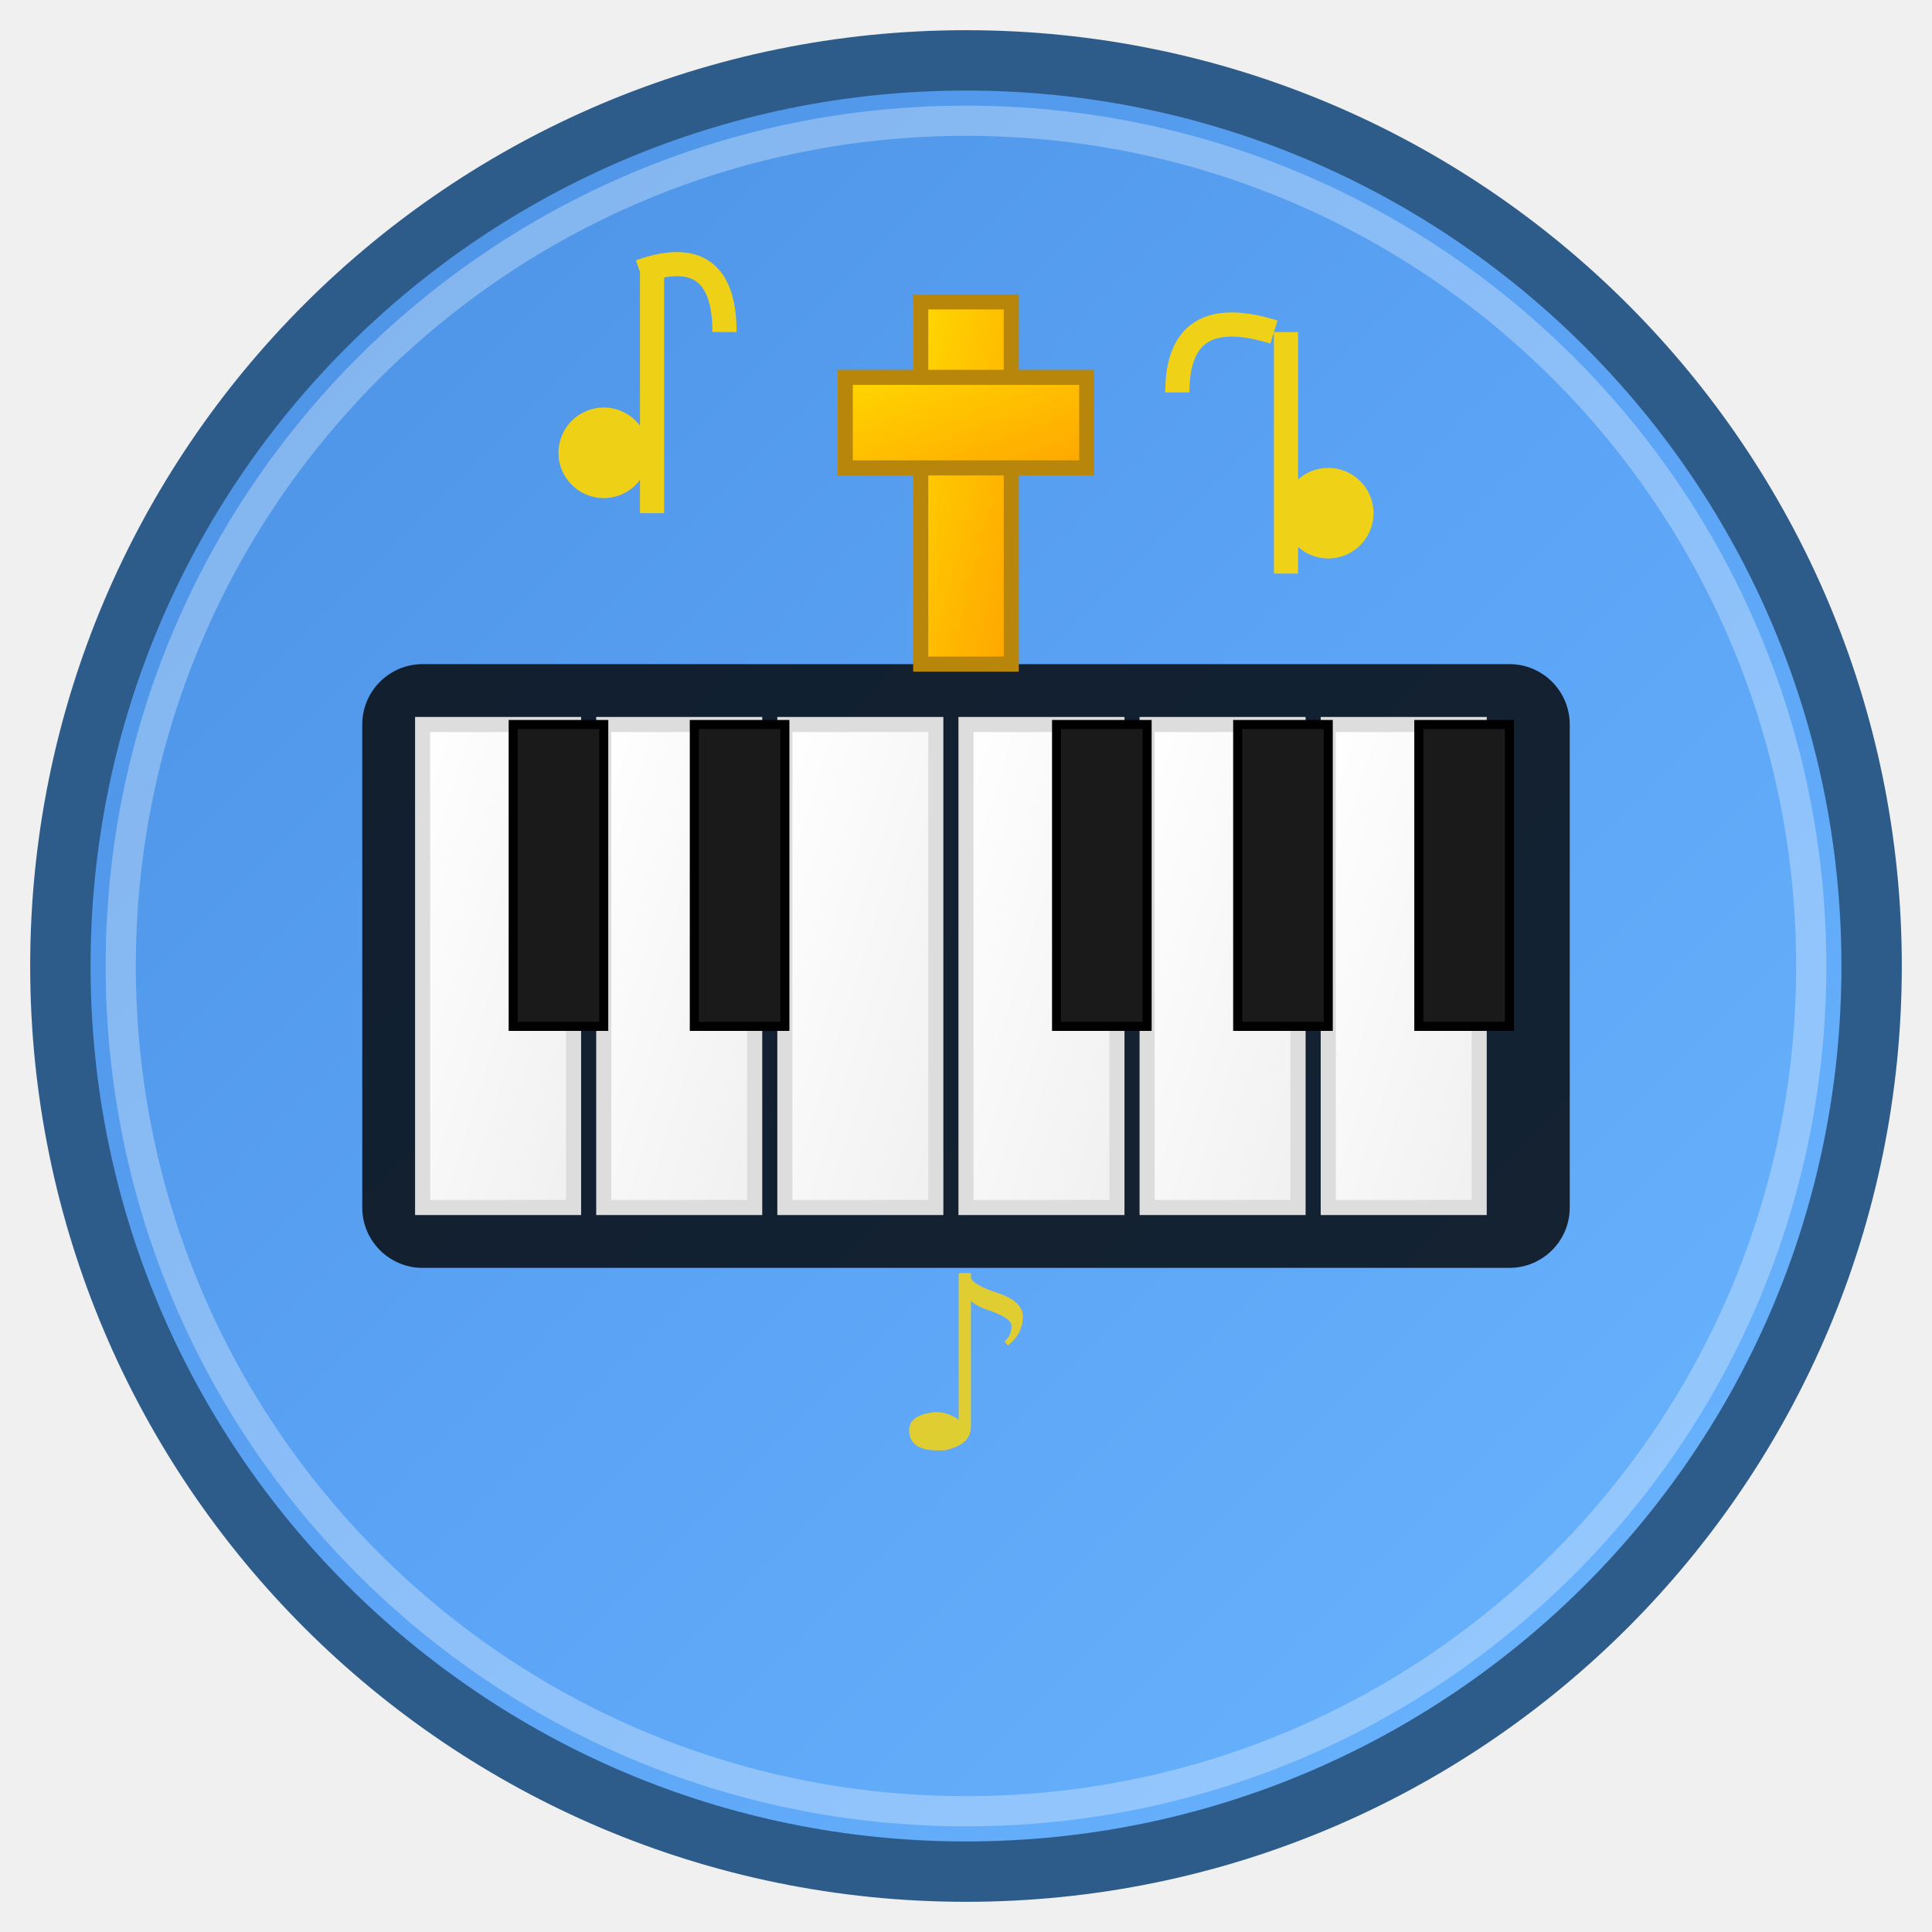
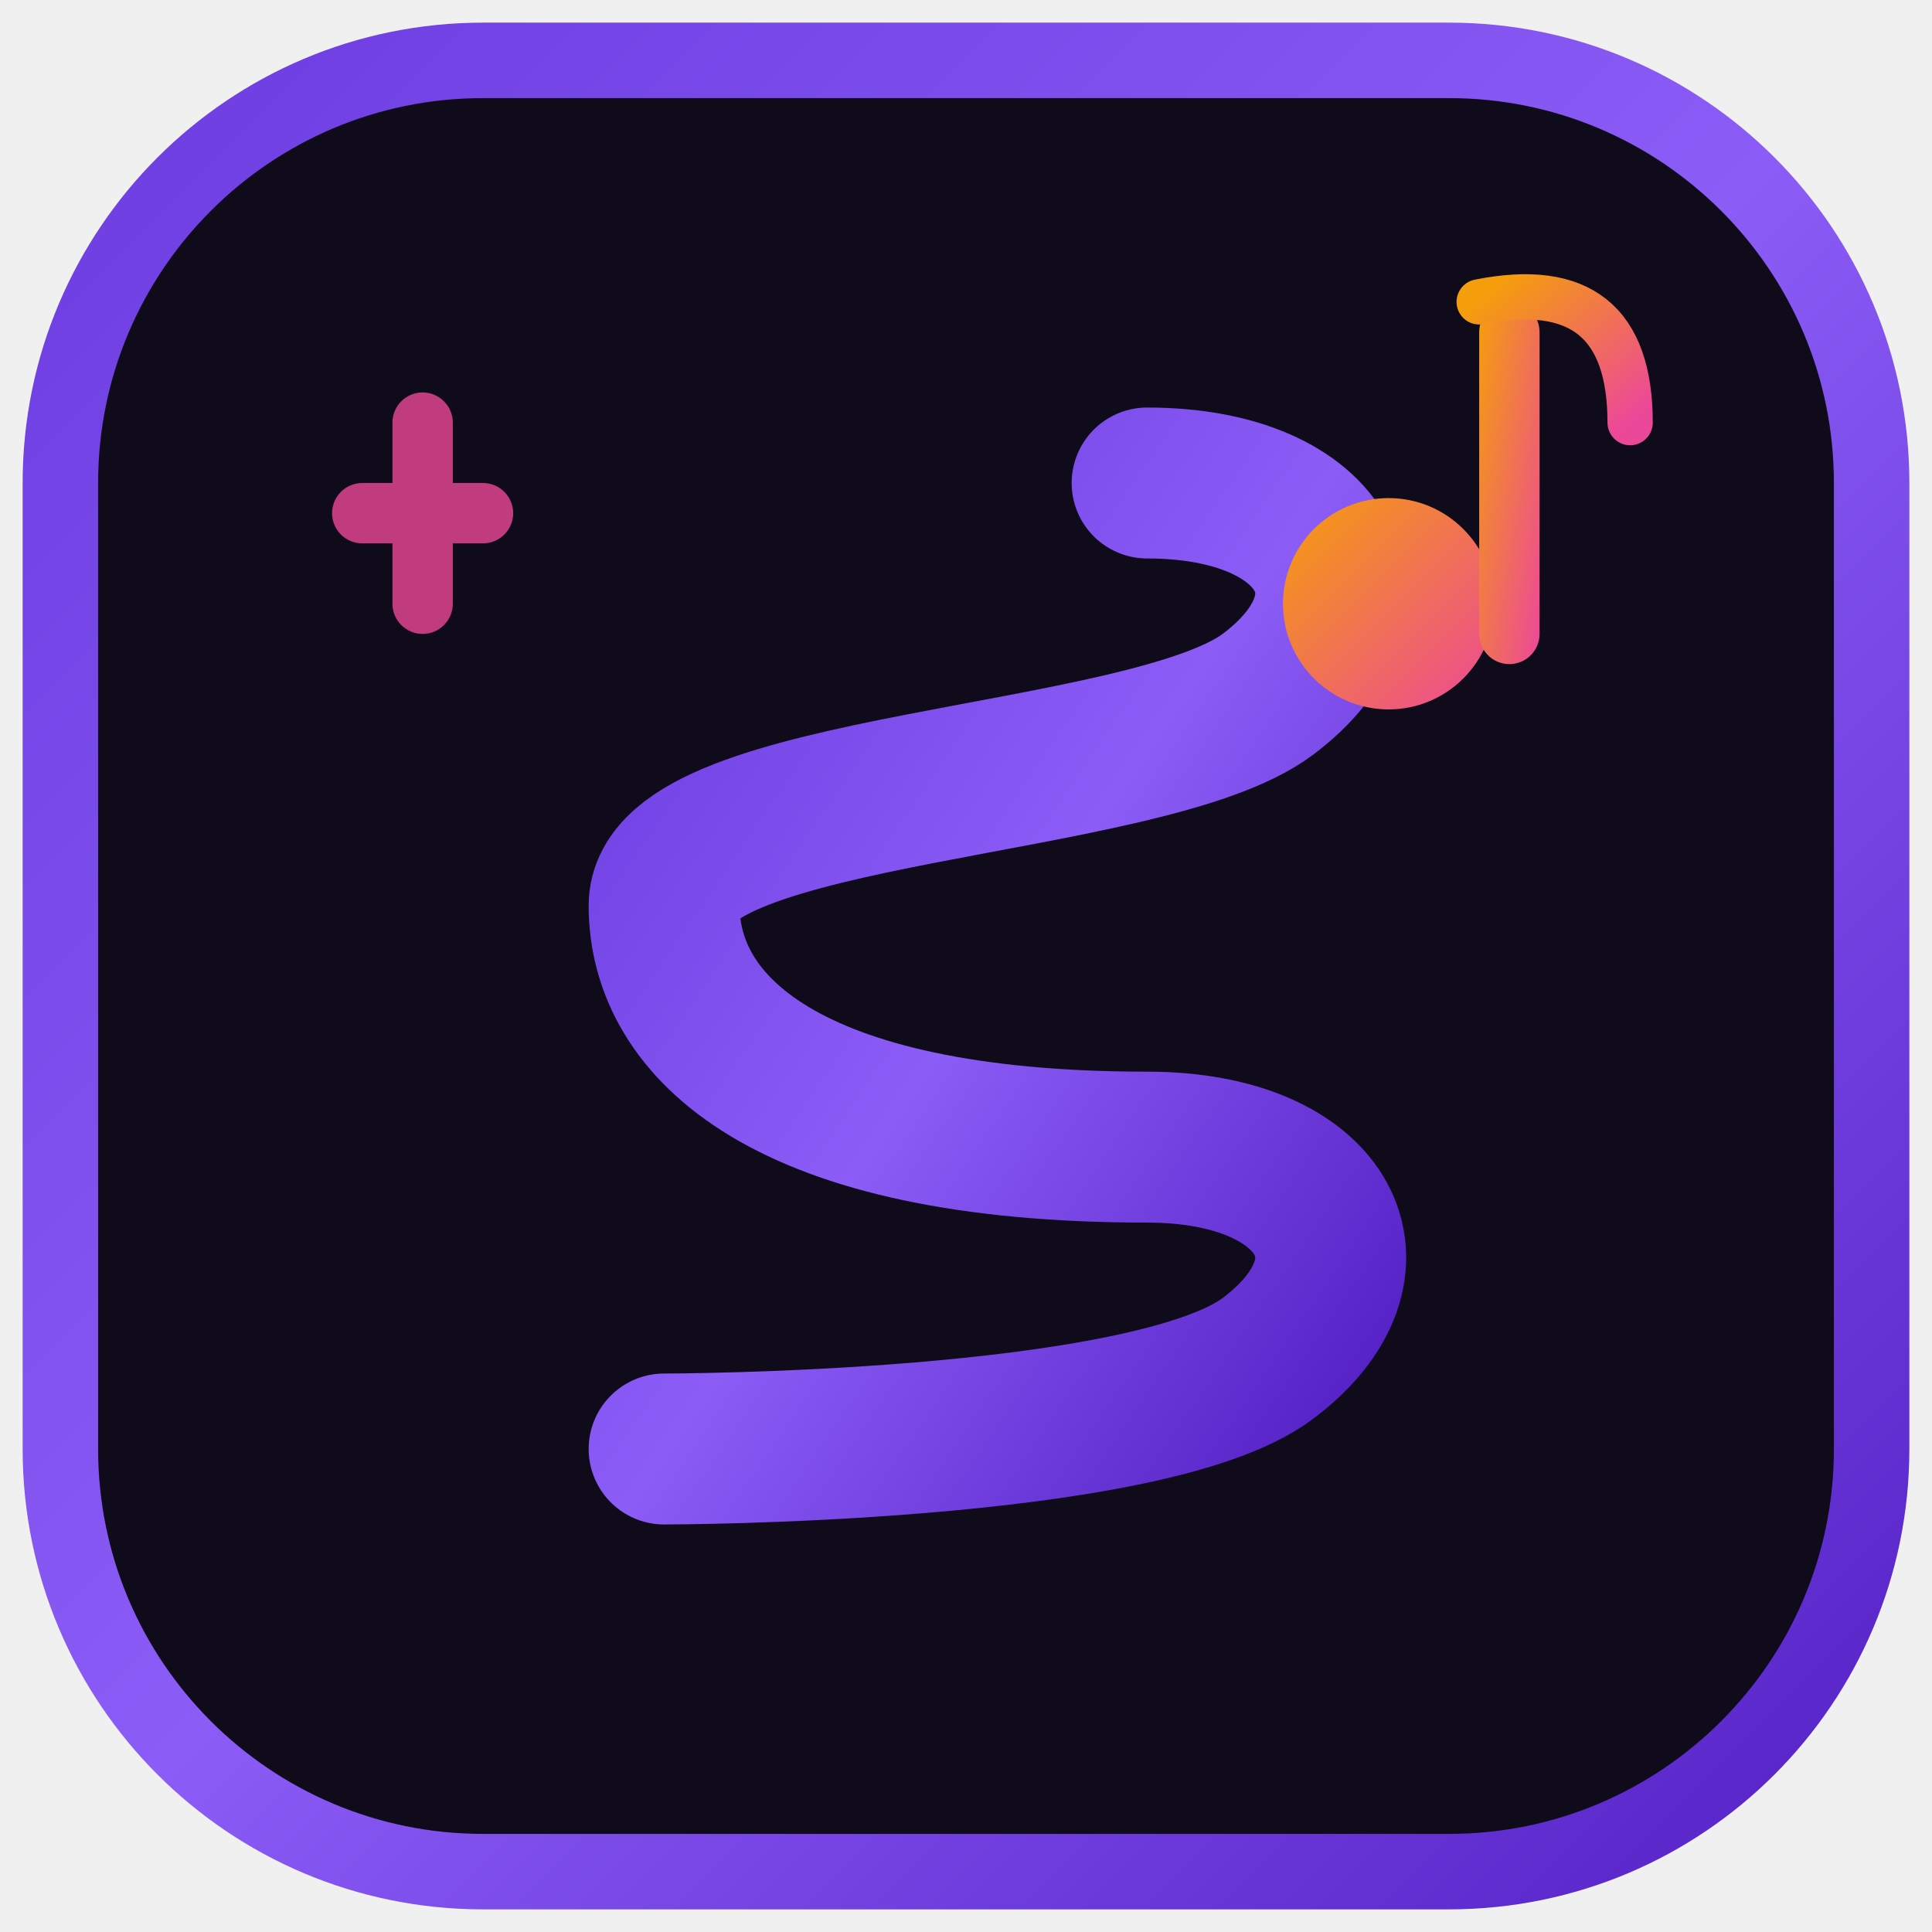
<svg xmlns="http://www.w3.org/2000/svg" viewBox="0 0 64 64" width="64" height="64">
  <defs>
    <linearGradient id="bgGradient" x1="0%" y1="0%" x2="100%" y2="100%">
-       <stop offset="0%" style="stop-color:#4A90E2;stop-opacity:1" />
-       <stop offset="50%" style="stop-color:#5BA3F5;stop-opacity:1" />
-       <stop offset="100%" style="stop-color:#6BB6FF;stop-opacity:1" />
+       <stop offset="0%" style="stop-color:#6C3CE1;stop-opacity:1" />
+       <stop offset="50%" style="stop-color:#8B5CF6;stop-opacity:1" />
+       <stop offset="100%" style="stop-color:#5521C6;stop-opacity:1" />
    </linearGradient>
-     <linearGradient id="crossGradient" x1="0%" y1="0%" x2="100%" y2="100%">
-       <stop offset="0%" style="stop-color:#FFD700;stop-opacity:1" />
-       <stop offset="100%" style="stop-color:#FFA500;stop-opacity:1" />
-     </linearGradient>
-     <linearGradient id="keyGradient" x1="0%" y1="0%" x2="100%" y2="100%">
-       <stop offset="0%" style="stop-color:#FFFFFF;stop-opacity:1" />
-       <stop offset="100%" style="stop-color:#F0F0F0;stop-opacity:1" />
+     <linearGradient id="noteGradient" x1="0%" y1="0%" x2="100%" y2="100%">
+       <stop offset="0%" style="stop-color:#F59E0B;stop-opacity:1" />
+       <stop offset="100%" style="stop-color:#EC4899;stop-opacity:1" />
    </linearGradient>
  </defs>
-   <circle cx="32" cy="32" r="30" fill="url(#bgGradient)" stroke="#2E5C8A" stroke-width="2" />
-   <rect x="12" y="22" width="40" height="20" rx="2" fill="#000000" opacity="0.8" />
-   <rect x="14" y="24" width="5" height="16" fill="url(#keyGradient)" stroke="#DDD" stroke-width="0.5" />
-   <rect x="20" y="24" width="5" height="16" fill="url(#keyGradient)" stroke="#DDD" stroke-width="0.5" />
-   <rect x="26" y="24" width="5" height="16" fill="url(#keyGradient)" stroke="#DDD" stroke-width="0.5" />
-   <rect x="32" y="24" width="5" height="16" fill="url(#keyGradient)" stroke="#DDD" stroke-width="0.5" />
-   <rect x="38" y="24" width="5" height="16" fill="url(#keyGradient)" stroke="#DDD" stroke-width="0.5" />
-   <rect x="44" y="24" width="5" height="16" fill="url(#keyGradient)" stroke="#DDD" stroke-width="0.5" />
-   <rect x="17" y="24" width="3" height="10" fill="#1A1A1A" stroke="#000" stroke-width="0.3" />
-   <rect x="23" y="24" width="3" height="10" fill="#1A1A1A" stroke="#000" stroke-width="0.3" />
-   <rect x="35" y="24" width="3" height="10" fill="#1A1A1A" stroke="#000" stroke-width="0.3" />
-   <rect x="41" y="24" width="3" height="10" fill="#1A1A1A" stroke="#000" stroke-width="0.3" />
-   <rect x="47" y="24" width="3" height="10" fill="#1A1A1A" stroke="#000" stroke-width="0.3" />
-   <g transform="translate(32, 16)">
-     <rect x="-1.5" y="-6" width="3" height="12" fill="url(#crossGradient)" stroke="#B8860B" stroke-width="0.5" />
-     <rect x="-4" y="-3.5" width="8" height="3" fill="url(#crossGradient)" stroke="#B8860B" stroke-width="0.5" />
+   <rect x="2" y="2" width="60" height="60" rx="14" fill="#0F0B1A" stroke="url(#bgGradient)" stroke-width="2.5" />
+   <path d="M38 16 C44 16, 46 20, 42 23 C38 26, 22 26, 22 30 C22 34, 26 38, 38 38 C44 38, 46 42, 42 45 C38 48, 22 48, 22 48" stroke="url(#bgGradient)" stroke-width="5" fill="none" stroke-linecap="round" />
+   <circle cx="46" cy="20" r="3.5" fill="url(#noteGradient)" />
+   <rect x="49" y="10" width="2" height="12" rx="1" fill="url(#noteGradient)" />
+   <path d="M49 10 Q54 9, 54 14" stroke="url(#noteGradient)" stroke-width="1.5" fill="none" stroke-linecap="round" />
+   <g fill="#EC4899" opacity="0.8">
+     <rect x="13" y="13" width="2" height="8" rx="1" />
+     <rect x="11" y="16" width="6" height="2" rx="1" />
  </g>
-   <g fill="#FFD700" opacity="0.9">
-     <circle cx="20" cy="15" r="1.5" />
-     <rect x="21.2" y="9" width="0.8" height="8" />
-     <path d="M21.2 9 Q24 8 24 11" stroke="#FFD700" stroke-width="0.8" fill="none" />
-     <circle cx="44" cy="17" r="1.5" />
-     <rect x="42.2" y="11" width="0.8" height="8" />
-     <path d="M42.2 11 Q39 10 39 13" stroke="#FFD700" stroke-width="0.8" fill="none" />
-   </g>
-   <g transform="translate(32, 48)" fill="#FFD700" font-family="serif" font-size="8" text-anchor="middle" opacity="0.8">
-     <text>♪</text>
-   </g>
-   <circle cx="32" cy="32" r="28" fill="none" stroke="#FFFFFF" stroke-width="1" opacity="0.3" />
</svg>
